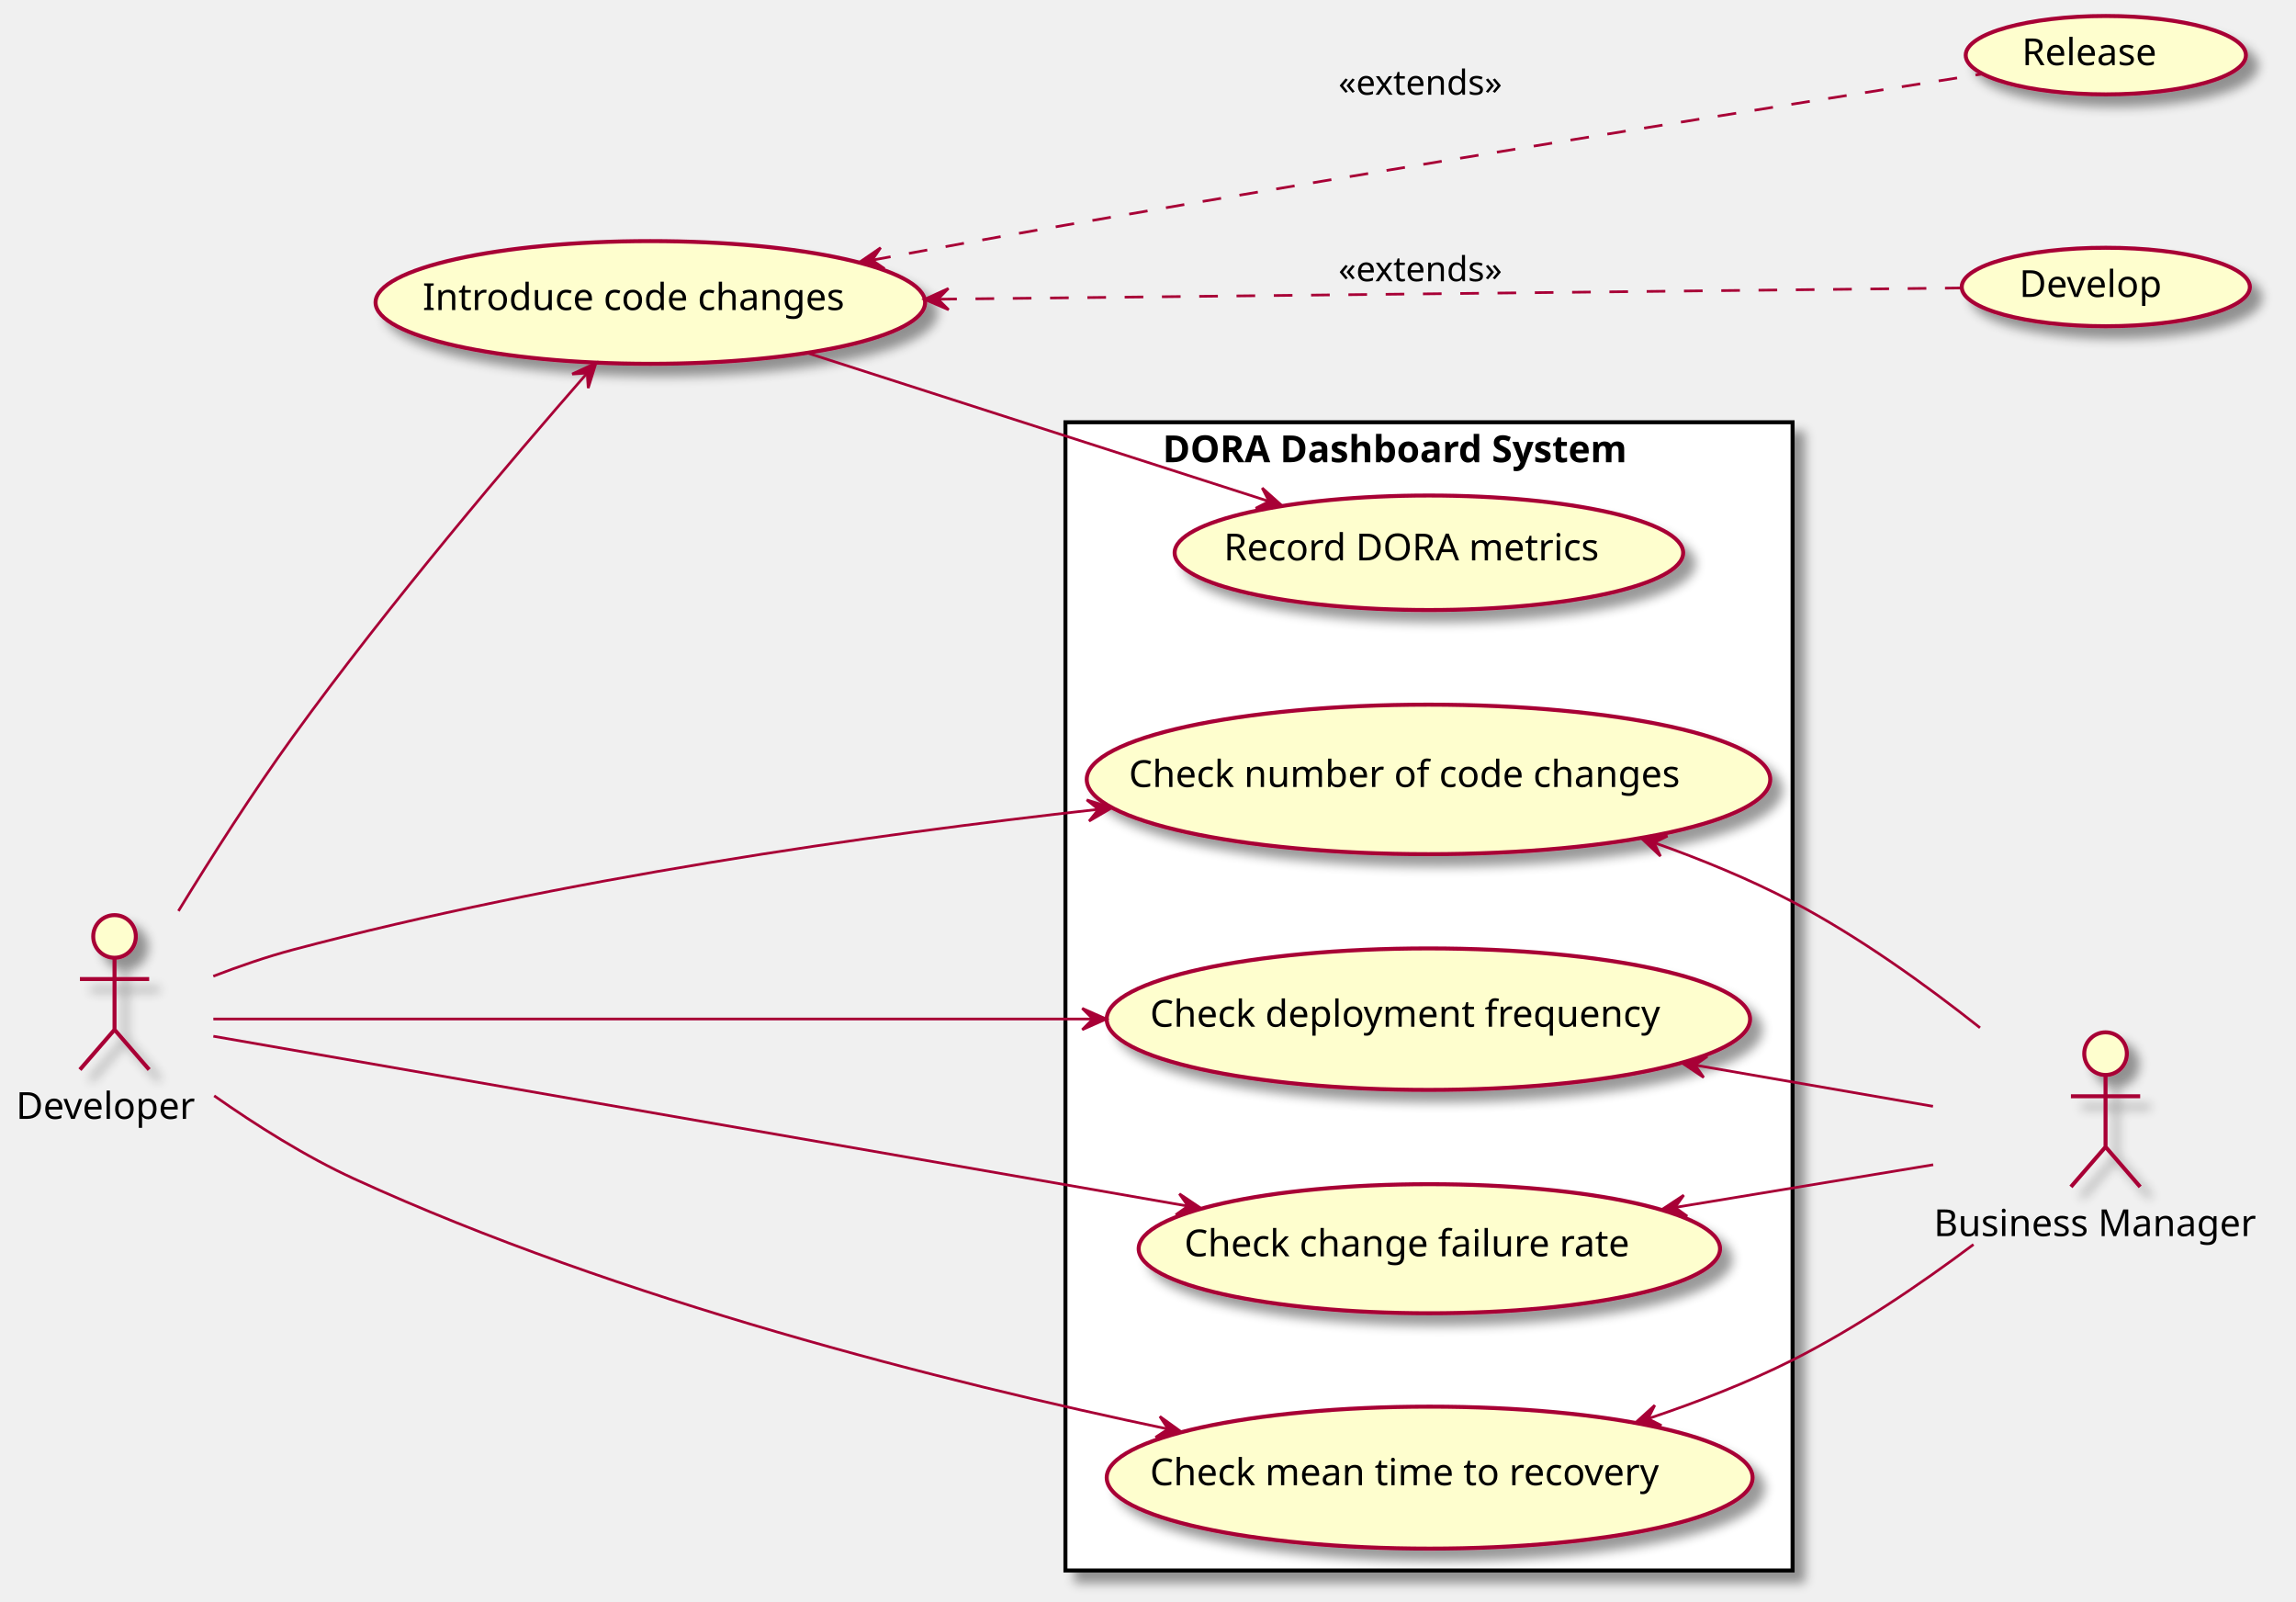
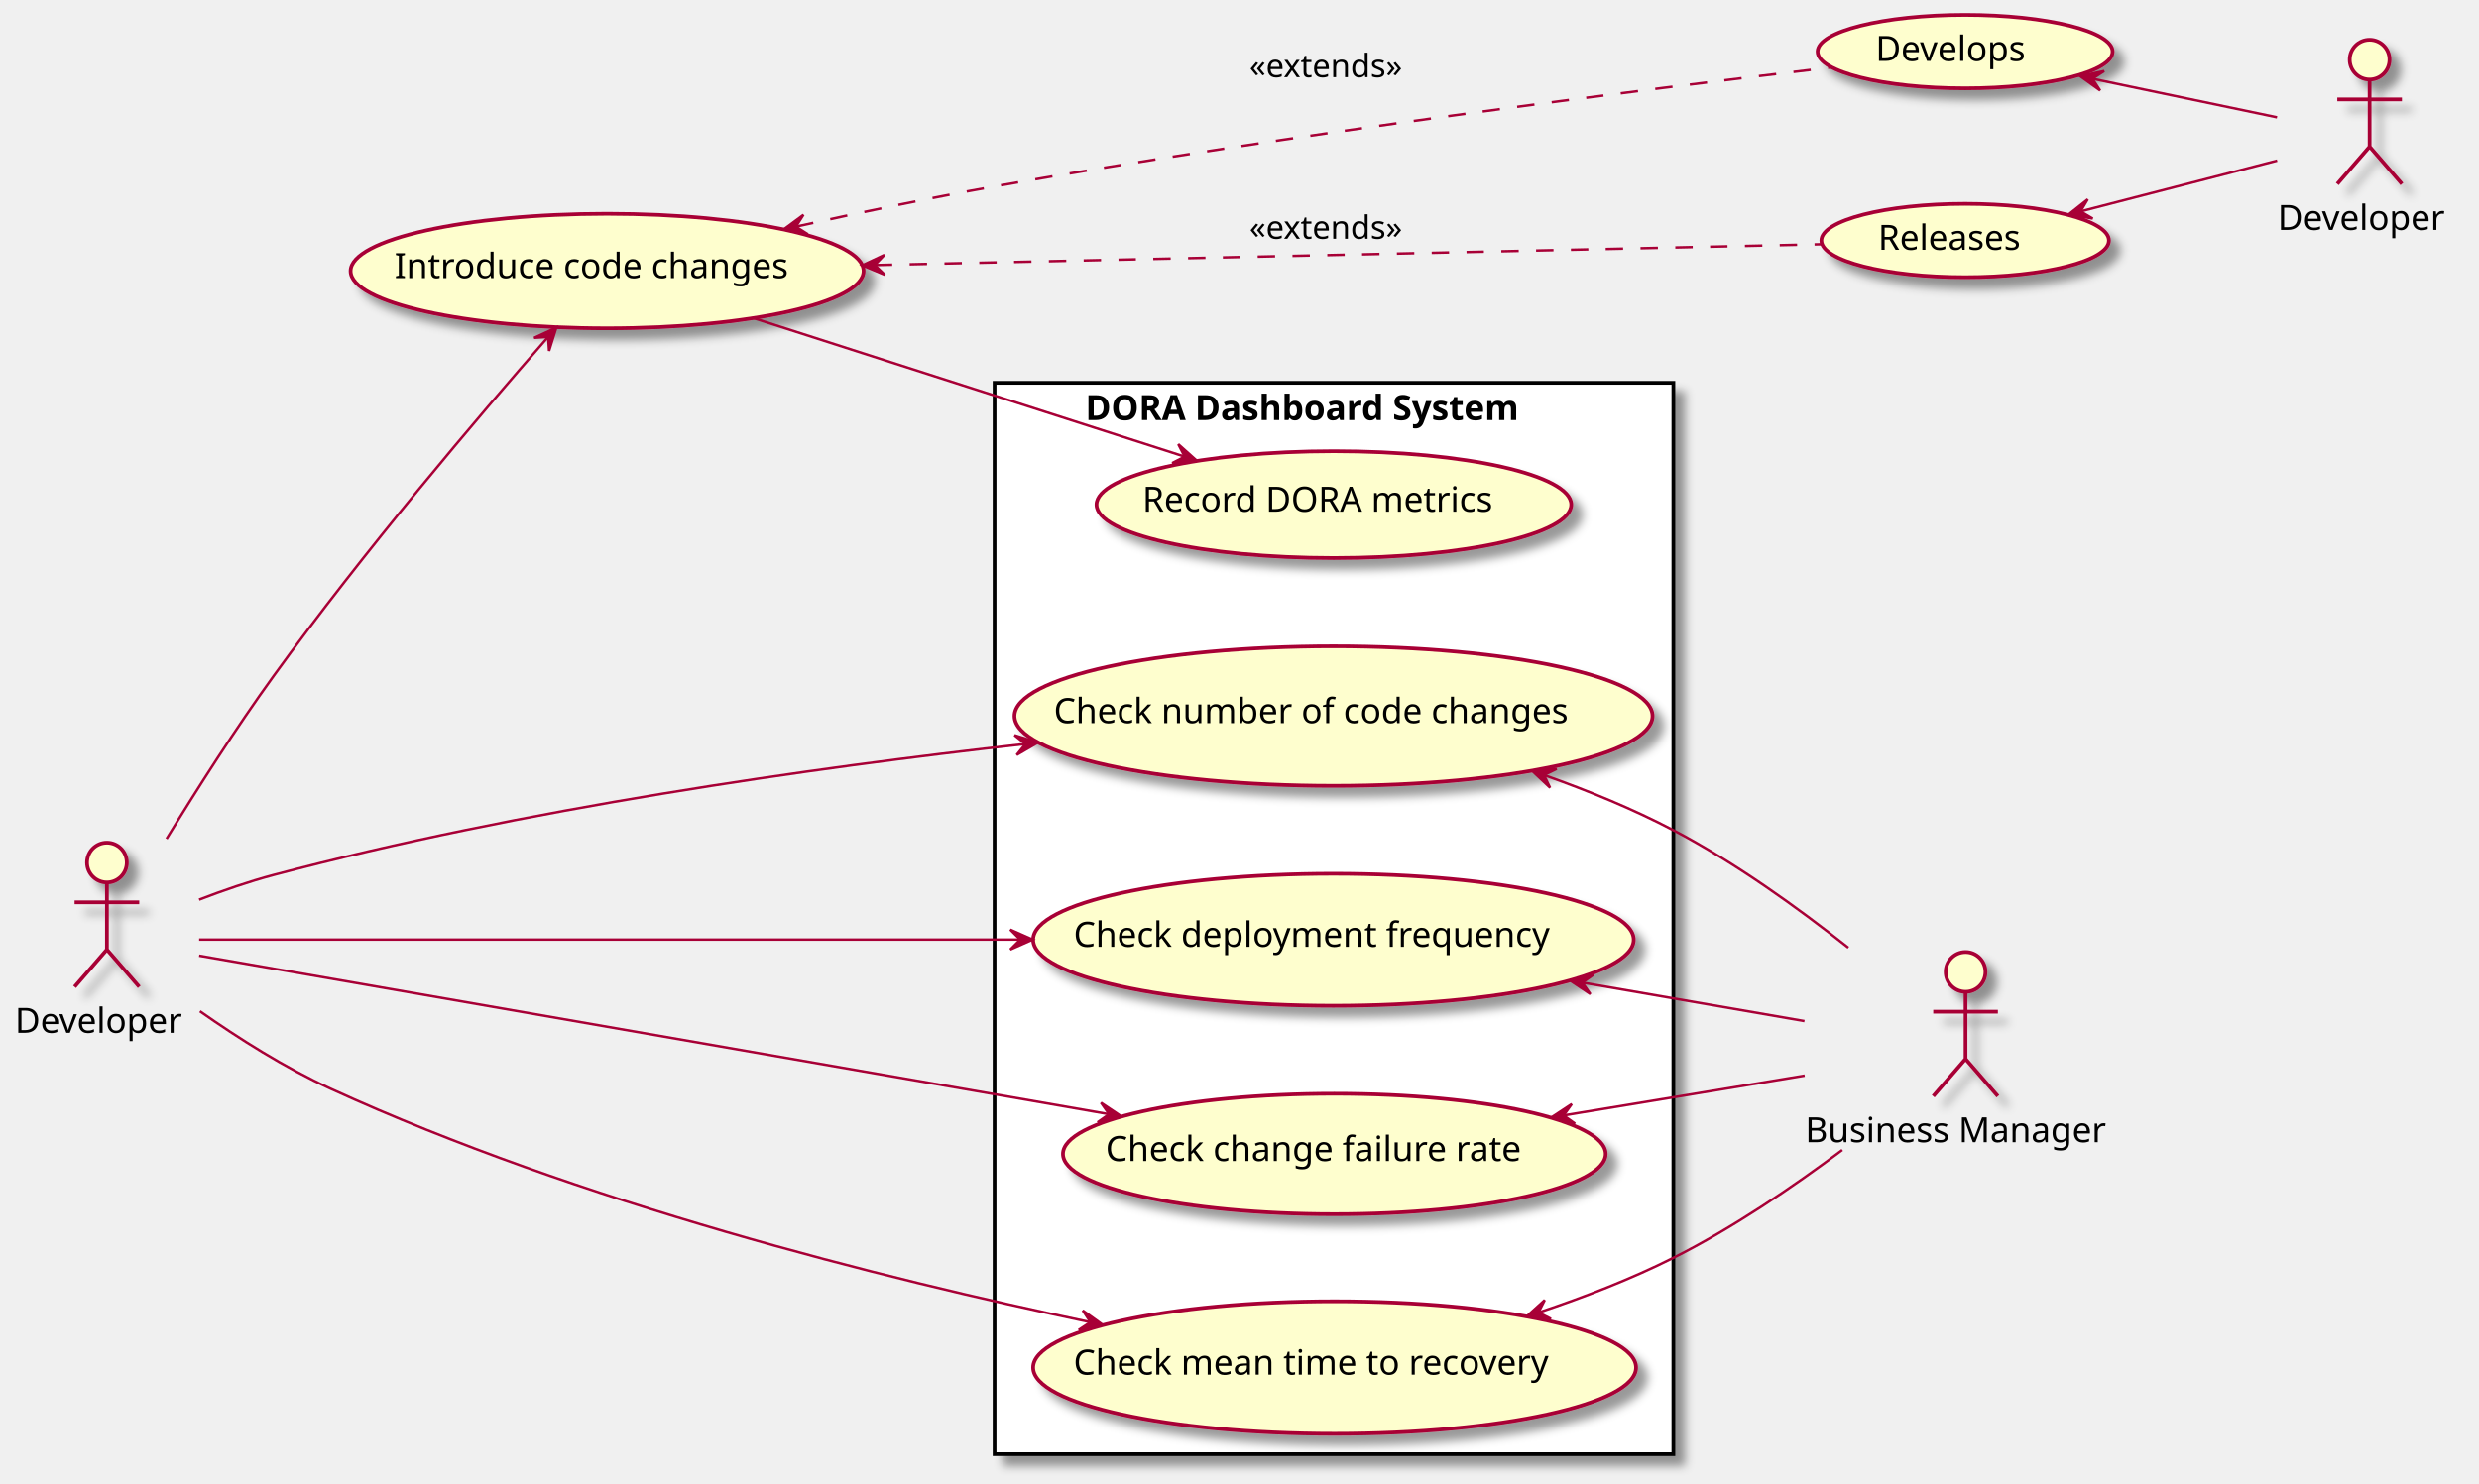
- <svg xmlns="http://www.w3.org/2000/svg" contentScriptType="application/ecmascript" contentStyleType="text/css" height="601px" preserveAspectRatio="none" style="width:862px;height:601px;" version="1.1" viewBox="0 0 862 601" width="862px" zoomAndPan="magnify">
+ <svg xmlns="http://www.w3.org/2000/svg" contentScriptType="application/ecmascript" contentStyleType="text/css" height="597px" preserveAspectRatio="none" style="width:997px;height:597px;" version="1.1" viewBox="0 0 997 597" width="997px" zoomAndPan="magnify">
  <defs>
-     <filter height="300%" id="fa79ablv2kq6c" width="300%" x="-1" y="-1">
+     <filter height="300%" id="f1ny7a22uiq1l3" width="300%" x="-1" y="-1">
      <feGaussianBlur result="blurOut" stdDeviation="2.0" />
      <feColorMatrix in="blurOut" result="blurOut2" type="matrix" values="0 0 0 0 0 0 0 0 0 0 0 0 0 0 0 0 0 0 .4 0" />
      <feOffset dx="4.0" dy="4.0" in="blurOut2" result="blurOut3" />
      <feBlend in="SourceGraphic" in2="blurOut3" mode="normal" />
    </filter>
  </defs>
  <g>
-     <rect fill="#FFFFFF" filter="url(#fa79ablv2kq6c)" height="431" style="stroke:#000000;stroke-width:1.5;" width="273" x="400" y="158.5" />
-     <text fill="#000000" font-family="sans-serif" font-size="14" font-weight="bold" lengthAdjust="spacing" textLength="200" x="436.5" y="173.495">DORA Dashboard System</text>
-     <ellipse cx="536.308" cy="292.562" fill="#FEFECE" filter="url(#fa79ablv2kq6c)" rx="128.308" ry="28.062" style="stroke:#A80036;stroke-width:1.5;" />
-     <text fill="#000000" font-family="sans-serif" font-size="14" lengthAdjust="spacing" textLength="225" x="423.808" y="295.408">Check number of code changes</text>
-     <ellipse cx="536.272" cy="382.554" fill="#FEFECE" filter="url(#fa79ablv2kq6c)" rx="120.772" ry="26.554" style="stroke:#A80036;stroke-width:1.5;" />
-     <text fill="#000000" font-family="sans-serif" font-size="14" lengthAdjust="spacing" textLength="209" x="431.772" y="385.401">Check deployment frequency</text>
-     <ellipse cx="536.632" cy="468.726" fill="#FEFECE" filter="url(#fa79ablv2kq6c)" rx="109.132" ry="24.226" style="stroke:#A80036;stroke-width:1.5;" />
-     <text fill="#000000" font-family="sans-serif" font-size="14" lengthAdjust="spacing" textLength="184" x="444.632" y="471.573">Check change failure rate</text>
-     <ellipse cx="536.741" cy="554.648" fill="#FEFECE" filter="url(#fa79ablv2kq6c)" rx="121.241" ry="26.648" style="stroke:#A80036;stroke-width:1.5;" />
-     <text fill="#000000" font-family="sans-serif" font-size="14" lengthAdjust="spacing" textLength="210" x="431.741" y="557.495">Check mean time to recovery</text>
-     <ellipse cx="536.46" cy="207.492" fill="#FEFECE" filter="url(#fa79ablv2kq6c)" rx="95.46" ry="21.492" style="stroke:#A80036;stroke-width:1.5;" />
-     <text fill="#000000" font-family="sans-serif" font-size="14" lengthAdjust="spacing" textLength="154" x="459.46" y="210.339">Record DORA metrics</text>
-     <ellipse cx="244.161" cy="113.532" fill="#FEFECE" filter="url(#fa79ablv2kq6c)" rx="103.161" ry="23.032" style="stroke:#A80036;stroke-width:1.5;" />
-     <text fill="#000000" font-family="sans-serif" font-size="14" lengthAdjust="spacing" textLength="171" x="158.661" y="116.379">Introduce code changes</text>
-     <ellipse cx="790.594" cy="107.728" fill="#FEFECE" filter="url(#fa79ablv2kq6c)" rx="54.094" ry="14.728" style="stroke:#A80036;stroke-width:1.5;" />
-     <text fill="#000000" font-family="sans-serif" font-size="14" lengthAdjust="spacing" textLength="59" x="758.094" y="111.475">Develop</text>
-     <ellipse cx="790.601" cy="20.715" fill="#FEFECE" filter="url(#fa79ablv2kq6c)" rx="52.601" ry="14.715" style="stroke:#A80036;stroke-width:1.5;" />
-     <text fill="#000000" font-family="sans-serif" font-size="14" lengthAdjust="spacing" textLength="57" x="759.101" y="24.463">Release</text>
-     <ellipse cx="43" cy="351.5" fill="#FEFECE" filter="url(#fa79ablv2kq6c)" rx="8" ry="8" style="stroke:#A80036;stroke-width:1.5;" />
-     <path d="M43,359.5 L43,386.5 M30,367.5 L56,367.5 M43,386.5 L30,401.5 M43,386.5 L56,401.5 " fill="none" filter="url(#fa79ablv2kq6c)" style="stroke:#A80036;stroke-width:1.5;" />
-     <text fill="#000000" font-family="sans-serif" font-size="14" lengthAdjust="spacing" textLength="74" x="6" y="419.995">Developer</text>
-     <ellipse cx="790.5" cy="395.5" fill="#FEFECE" filter="url(#fa79ablv2kq6c)" rx="8" ry="8" style="stroke:#A80036;stroke-width:1.5;" />
-     <path d="M790.5,403.5 L790.5,430.5 M777.5,411.5 L803.5,411.5 M790.5,430.5 L777.5,445.5 M790.5,430.5 L803.5,445.5 " fill="none" filter="url(#fa79ablv2kq6c)" style="stroke:#A80036;stroke-width:1.5;" />
-     <text fill="#000000" font-family="sans-serif" font-size="14" lengthAdjust="spacing" textLength="129" x="726" y="463.995">Business Manager</text>
-     <path d="M80.076,366.433 C89.684,362.737 100.112,359.126 110,356.5 C210.043,329.933 326.413,313.396 412.301,303.803 " fill="none" id="Dev-to-checks-changes" style="stroke:#A80036;stroke-width:1.0;" />
-     <polygon fill="#A80036" points="417.398,303.238,408.012,300.255,412.428,303.789,408.893,308.206,417.398,303.238" style="stroke:#A80036;stroke-width:1.0;" />
-     <path d="M621.17,316.359 C638.736,322.591 656.813,329.992 673,338.5 C697.703,351.484 722.77,369.461 743.371,385.784 " fill="none" id="checks-changes-backto-DM" style="stroke:#A80036;stroke-width:1.0;" />
-     <polygon fill="#A80036" points="616.231,314.633,623.407,321.378,620.951,316.283,626.047,313.827,616.231,314.633" style="stroke:#A80036;stroke-width:1.0;" />
-     <path d="M80.093,382.5 C149.213,382.5 300.622,382.5 410.131,382.5 " fill="none" id="Dev-to-checks-deploys" style="stroke:#A80036;stroke-width:1.0;" />
-     <polygon fill="#A80036" points="415.313,382.5,406.313,378.5,410.313,382.5,406.313,386.5,415.313,382.5" style="stroke:#A80036;stroke-width:1.0;" />
-     <path d="M636.62,399.844 C666.591,405.035 698.654,410.59 725.712,415.277 " fill="none" id="checks-deploys-backto-DM" style="stroke:#A80036;stroke-width:1.0;" />
-     <polygon fill="#A80036" points="631.441,398.947,639.626,404.424,636.368,399.8,640.992,396.542,631.441,398.947" style="stroke:#A80036;stroke-width:1.0;" />
-     <path d="M80.093,388.964 C157.102,402.384 336.253,433.604 445.803,452.695 " fill="none" id="Dev-to-checks-failures" style="stroke:#A80036;stroke-width:1.0;" />
-     <polygon fill="#A80036" points="450.966,453.594,442.786,448.109,446.04,452.736,441.413,455.99,450.966,453.594" style="stroke:#A80036;stroke-width:1.0;" />
-     <path d="M629.036,453.199 C661.14,447.89 696.423,442.056 725.797,437.199 " fill="none" id="checks-failures-backto-DM" style="stroke:#A80036;stroke-width:1.0;" />
-     <polygon fill="#A80036" points="623.912,454.046,633.444,456.524,628.845,453.23,632.139,448.631,623.912,454.046" style="stroke:#A80036;stroke-width:1.0;" />
-     <path d="M80.408,411.315 C96.01,422.281 114.731,434.135 133,442.5 C232.646,488.125 354.851,518.853 438.496,536.408 " fill="none" id="Dev-to-checks-recovery-time" style="stroke:#A80036;stroke-width:1.0;" />
-     <polygon fill="#A80036" points="443.448,537.441,435.455,531.687,438.554,536.42,433.821,539.518,443.448,537.441" style="stroke:#A80036;stroke-width:1.0;" />
-     <path d="M619.077,532.416 C637.265,526.314 656.126,518.992 673,510.5 C696.631,498.608 720.741,482.251 740.921,467.13 " fill="none" id="checks-recovery-time-backto-DM" style="stroke:#A80036;stroke-width:1.0;" />
-     <polygon fill="#A80036" points="613.967,534.104,623.768,535.078,618.715,532.535,621.258,527.482,613.967,534.104" style="stroke:#A80036;stroke-width:1.0;" />
-     <path d="M66.988,341.959 C79.279,321.877 94.824,297.497 110,276.5 C146.044,226.633 192.473,172.037 220.144,140.382 " fill="none" id="Dev-to-make-changes" style="stroke:#A80036;stroke-width:1.0;" />
-     <polygon fill="#A80036" points="223.755,136.26,214.816,140.394,220.461,140.021,220.834,145.665,223.755,136.26" style="stroke:#A80036;stroke-width:1.0;" />
-     <path d="M352.24,112.312 C468.149,111.039 647.384,109.071 736.444,108.094 " fill="none" id="make-changes-backto-Develop" style="stroke:#A80036;stroke-width:1.0;stroke-dasharray:7.0,7.0;" />
-     <polygon fill="#A80036" points="347.113,112.368,356.157,116.269,352.113,112.313,356.069,108.269,347.113,112.368" style="stroke:#A80036;stroke-width:1.0;" />
-     <text fill="#000000" font-family="sans-serif" font-size="13" lengthAdjust="spacing" textLength="68" x="502.5" y="105.567">«extends»</text>
-     <path d="M327.472,97.643 C350.916,93.281 376.44,88.62 400,84.5 C524.518,62.725 671.774,39.189 744.756,27.672 " fill="none" id="make-changes-backto-Release" style="stroke:#A80036;stroke-width:1.0;stroke-dasharray:7.0,7.0;" />
-     <polygon fill="#A80036" points="322.502,98.568,332.082,100.853,327.417,97.653,330.617,92.988,322.502,98.568" style="stroke:#A80036;stroke-width:1.0;" />
-     <text fill="#000000" font-family="sans-serif" font-size="13" lengthAdjust="spacing" textLength="68" x="502.5" y="35.567">«extends»</text>
-     <path d="M302.84,132.409 C353.263,148.614 425.582,171.855 476.373,188.177 " fill="none" id="make-changes-to-record" style="stroke:#A80036;stroke-width:1.0;" />
-     <polygon fill="#A80036" points="481.22,189.735,473.875,183.173,476.46,188.205,471.428,190.789,481.22,189.735" style="stroke:#A80036;stroke-width:1.0;" />
+     <rect fill="#FFFFFF" filter="url(#f1ny7a22uiq1l3)" height="431" style="stroke:#000000;stroke-width:1.5;" width="273" x="400" y="154" />
+     <text fill="#000000" font-family="sans-serif" font-size="14" font-weight="bold" lengthAdjust="spacing" textLength="200" x="436.5" y="168.995">DORA Dashboard System</text>
+     <ellipse cx="536.308" cy="288.062" fill="#FEFECE" filter="url(#f1ny7a22uiq1l3)" rx="128.308" ry="28.062" style="stroke:#A80036;stroke-width:1.5;" />
+     <text fill="#000000" font-family="sans-serif" font-size="14" lengthAdjust="spacing" textLength="225" x="423.808" y="290.908">Check number of code changes</text>
+     <ellipse cx="536.272" cy="378.054" fill="#FEFECE" filter="url(#f1ny7a22uiq1l3)" rx="120.772" ry="26.554" style="stroke:#A80036;stroke-width:1.5;" />
+     <text fill="#000000" font-family="sans-serif" font-size="14" lengthAdjust="spacing" textLength="209" x="431.772" y="380.901">Check deployment frequency</text>
+     <ellipse cx="536.632" cy="464.226" fill="#FEFECE" filter="url(#f1ny7a22uiq1l3)" rx="109.132" ry="24.226" style="stroke:#A80036;stroke-width:1.5;" />
+     <text fill="#000000" font-family="sans-serif" font-size="14" lengthAdjust="spacing" textLength="184" x="444.632" y="467.073">Check change failure rate</text>
+     <ellipse cx="536.741" cy="550.148" fill="#FEFECE" filter="url(#f1ny7a22uiq1l3)" rx="121.241" ry="26.648" style="stroke:#A80036;stroke-width:1.5;" />
+     <text fill="#000000" font-family="sans-serif" font-size="14" lengthAdjust="spacing" textLength="210" x="431.741" y="552.995">Check mean time to recovery</text>
+     <ellipse cx="536.46" cy="202.992" fill="#FEFECE" filter="url(#f1ny7a22uiq1l3)" rx="95.46" ry="21.492" style="stroke:#A80036;stroke-width:1.5;" />
+     <text fill="#000000" font-family="sans-serif" font-size="14" lengthAdjust="spacing" textLength="154" x="459.46" y="205.839">Record DORA metrics</text>
+     <ellipse cx="244.161" cy="109.032" fill="#FEFECE" filter="url(#f1ny7a22uiq1l3)" rx="103.161" ry="23.032" style="stroke:#A80036;stroke-width:1.5;" />
+     <text fill="#000000" font-family="sans-serif" font-size="14" lengthAdjust="spacing" textLength="171" x="158.661" y="111.879">Introduce code changes</text>
+     <ellipse cx="790.32" cy="20.767" fill="#FEFECE" filter="url(#f1ny7a22uiq1l3)" rx="59.32" ry="14.767" style="stroke:#A80036;stroke-width:1.5;" />
+     <text fill="#000000" font-family="sans-serif" font-size="14" lengthAdjust="spacing" textLength="66" x="754.32" y="24.515">Develops</text>
+     <ellipse cx="790.327" cy="96.757" fill="#FEFECE" filter="url(#f1ny7a22uiq1l3)" rx="57.827" ry="14.757" style="stroke:#A80036;stroke-width:1.5;" />
+     <text fill="#000000" font-family="sans-serif" font-size="14" lengthAdjust="spacing" textLength="64" x="755.327" y="100.504">Releases</text>
+     <ellipse cx="43" cy="347" fill="#FEFECE" filter="url(#f1ny7a22uiq1l3)" rx="8" ry="8" style="stroke:#A80036;stroke-width:1.5;" />
+     <path d="M43,355 L43,382 M30,363 L56,363 M43,382 L30,397 M43,382 L56,397 " fill="none" filter="url(#f1ny7a22uiq1l3)" style="stroke:#A80036;stroke-width:1.5;" />
+     <text fill="#000000" font-family="sans-serif" font-size="14" lengthAdjust="spacing" textLength="74" x="6" y="415.495">Developer</text>
+     <ellipse cx="790.5" cy="391" fill="#FEFECE" filter="url(#f1ny7a22uiq1l3)" rx="8" ry="8" style="stroke:#A80036;stroke-width:1.5;" />
+     <path d="M790.5,399 L790.5,426 M777.5,407 L803.5,407 M790.5,426 L777.5,441 M790.5,426 L803.5,441 " fill="none" filter="url(#f1ny7a22uiq1l3)" style="stroke:#A80036;stroke-width:1.5;" />
+     <text fill="#000000" font-family="sans-serif" font-size="14" lengthAdjust="spacing" textLength="129" x="726" y="459.495">Business Manager</text>
+     <ellipse cx="953" cy="24" fill="#FEFECE" filter="url(#f1ny7a22uiq1l3)" rx="8" ry="8" style="stroke:#A80036;stroke-width:1.5;" />
+     <path d="M953,32 L953,59 M940,40 L966,40 M953,59 L940,74 M953,59 L966,74 " fill="none" filter="url(#f1ny7a22uiq1l3)" style="stroke:#A80036;stroke-width:1.5;" />
+     <text fill="#000000" font-family="sans-serif" font-size="14" lengthAdjust="spacing" textLength="74" x="916" y="92.495">Developer</text>
+     <path d="M80.076,361.933 C89.684,358.237 100.112,354.626 110,352 C210.043,325.433 326.413,308.896 412.301,299.303 " fill="none" id="Dev-to-checks-changes" style="stroke:#A80036;stroke-width:1.0;" />
+     <polygon fill="#A80036" points="417.398,298.738,408.012,295.755,412.428,299.289,408.893,303.706,417.398,298.738" style="stroke:#A80036;stroke-width:1.0;" />
+     <path d="M621.17,311.859 C638.736,318.091 656.813,325.492 673,334 C697.703,346.984 722.77,364.961 743.371,381.284 " fill="none" id="checks-changes-backto-DM" style="stroke:#A80036;stroke-width:1.0;" />
+     <polygon fill="#A80036" points="616.231,310.133,623.407,316.878,620.951,311.783,626.047,309.327,616.231,310.133" style="stroke:#A80036;stroke-width:1.0;" />
+     <path d="M80.093,378 C149.213,378 300.622,378 410.131,378 " fill="none" id="Dev-to-checks-deploys" style="stroke:#A80036;stroke-width:1.0;" />
+     <polygon fill="#A80036" points="415.313,378,406.313,374,410.313,378,406.313,382,415.313,378" style="stroke:#A80036;stroke-width:1.0;" />
+     <path d="M636.62,395.344 C666.591,400.535 698.654,406.09 725.712,410.777 " fill="none" id="checks-deploys-backto-DM" style="stroke:#A80036;stroke-width:1.0;" />
+     <polygon fill="#A80036" points="631.441,394.447,639.626,399.924,636.368,395.3,640.992,392.042,631.441,394.447" style="stroke:#A80036;stroke-width:1.0;" />
+     <path d="M80.093,384.464 C157.102,397.884 336.253,429.104 445.803,448.195 " fill="none" id="Dev-to-checks-failures" style="stroke:#A80036;stroke-width:1.0;" />
+     <polygon fill="#A80036" points="450.966,449.094,442.786,443.609,446.04,448.236,441.413,451.49,450.966,449.094" style="stroke:#A80036;stroke-width:1.0;" />
+     <path d="M629.036,448.699 C661.14,443.39 696.423,437.556 725.797,432.699 " fill="none" id="checks-failures-backto-DM" style="stroke:#A80036;stroke-width:1.0;" />
+     <polygon fill="#A80036" points="623.912,449.546,633.444,452.024,628.845,448.73,632.139,444.131,623.912,449.546" style="stroke:#A80036;stroke-width:1.0;" />
+     <path d="M80.408,406.815 C96.01,417.781 114.731,429.635 133,438 C232.646,483.625 354.851,514.353 438.496,531.908 " fill="none" id="Dev-to-checks-recovery-time" style="stroke:#A80036;stroke-width:1.0;" />
+     <polygon fill="#A80036" points="443.448,532.941,435.455,527.187,438.554,531.92,433.821,535.018,443.448,532.941" style="stroke:#A80036;stroke-width:1.0;" />
+     <path d="M619.077,527.916 C637.265,521.814 656.126,514.492 673,506 C696.631,494.108 720.741,477.751 740.921,462.63 " fill="none" id="checks-recovery-time-backto-DM" style="stroke:#A80036;stroke-width:1.0;" />
+     <polygon fill="#A80036" points="613.967,529.604,623.768,530.578,618.715,528.035,621.258,522.982,613.967,529.604" style="stroke:#A80036;stroke-width:1.0;" />
+     <path d="M66.988,337.459 C79.279,317.377 94.824,292.997 110,272 C146.044,222.133 192.473,167.537 220.144,135.882 " fill="none" id="Dev-to-make-changes" style="stroke:#A80036;stroke-width:1.0;" />
+     <polygon fill="#A80036" points="223.755,131.76,214.816,135.894,220.461,135.521,220.834,141.165,223.755,131.76" style="stroke:#A80036;stroke-width:1.0;" />
+     <path d="M841.692,31.711 C865.713,36.737 893.816,42.617 915.773,47.211 " fill="none" id="Develops-backto-Dev2" style="stroke:#A80036;stroke-width:1.0;" />
+     <polygon fill="#A80036" points="836.631,30.652,844.621,36.411,841.525,31.676,846.26,28.58,836.631,30.652" style="stroke:#A80036;stroke-width:1.0;" />
+     <path d="M836.855,85.019 C861.88,78.551 892.358,70.674 915.812,64.612 " fill="none" id="Releases-backto-Dev2" style="stroke:#A80036;stroke-width:1.0;" />
+     <polygon fill="#A80036" points="831.926,86.293,841.641,87.913,836.767,85.042,839.639,80.168,831.926,86.293" style="stroke:#A80036;stroke-width:1.0;" />
+     <path d="M320.236,91.152 C345.536,85.559 373.903,79.641 400,75 C519.268,53.789 660.286,36.095 735.963,27.194 " fill="none" id="make-changes-backto-Develops" style="stroke:#A80036;stroke-width:1.0;stroke-dasharray:7.0,7.0;" />
+     <polygon fill="#A80036" points="315.218,92.266,324.871,94.22,320.099,91.182,323.137,86.41,315.218,92.266" style="stroke:#A80036;stroke-width:1.0;" />
+     <text fill="#000000" font-family="sans-serif" font-size="13" lengthAdjust="spacing" textLength="68" x="502.5" y="31.067">«extends»</text>
+     <path d="M351.848,106.632 C466.143,104.122 642.335,100.253 732.698,98.269 " fill="none" id="make-changes-backto-Releases" style="stroke:#A80036;stroke-width:1.0;stroke-dasharray:7.0,7.0;" />
+     <polygon fill="#A80036" points="346.793,106.743,355.878,110.544,351.791,106.633,355.702,102.546,346.793,106.743" style="stroke:#A80036;stroke-width:1.0;" />
+     <text fill="#000000" font-family="sans-serif" font-size="13" lengthAdjust="spacing" textLength="68" x="502.5" y="96.067">«extends»</text>
+     <path d="M302.84,127.909 C353.263,144.114 425.582,167.355 476.373,183.677 " fill="none" id="make-changes-to-record" style="stroke:#A80036;stroke-width:1.0;" />
+     <polygon fill="#A80036" points="481.22,185.235,473.875,178.673,476.46,183.705,471.428,186.289,481.22,185.235" style="stroke:#A80036;stroke-width:1.0;" />
  </g>
</svg>
